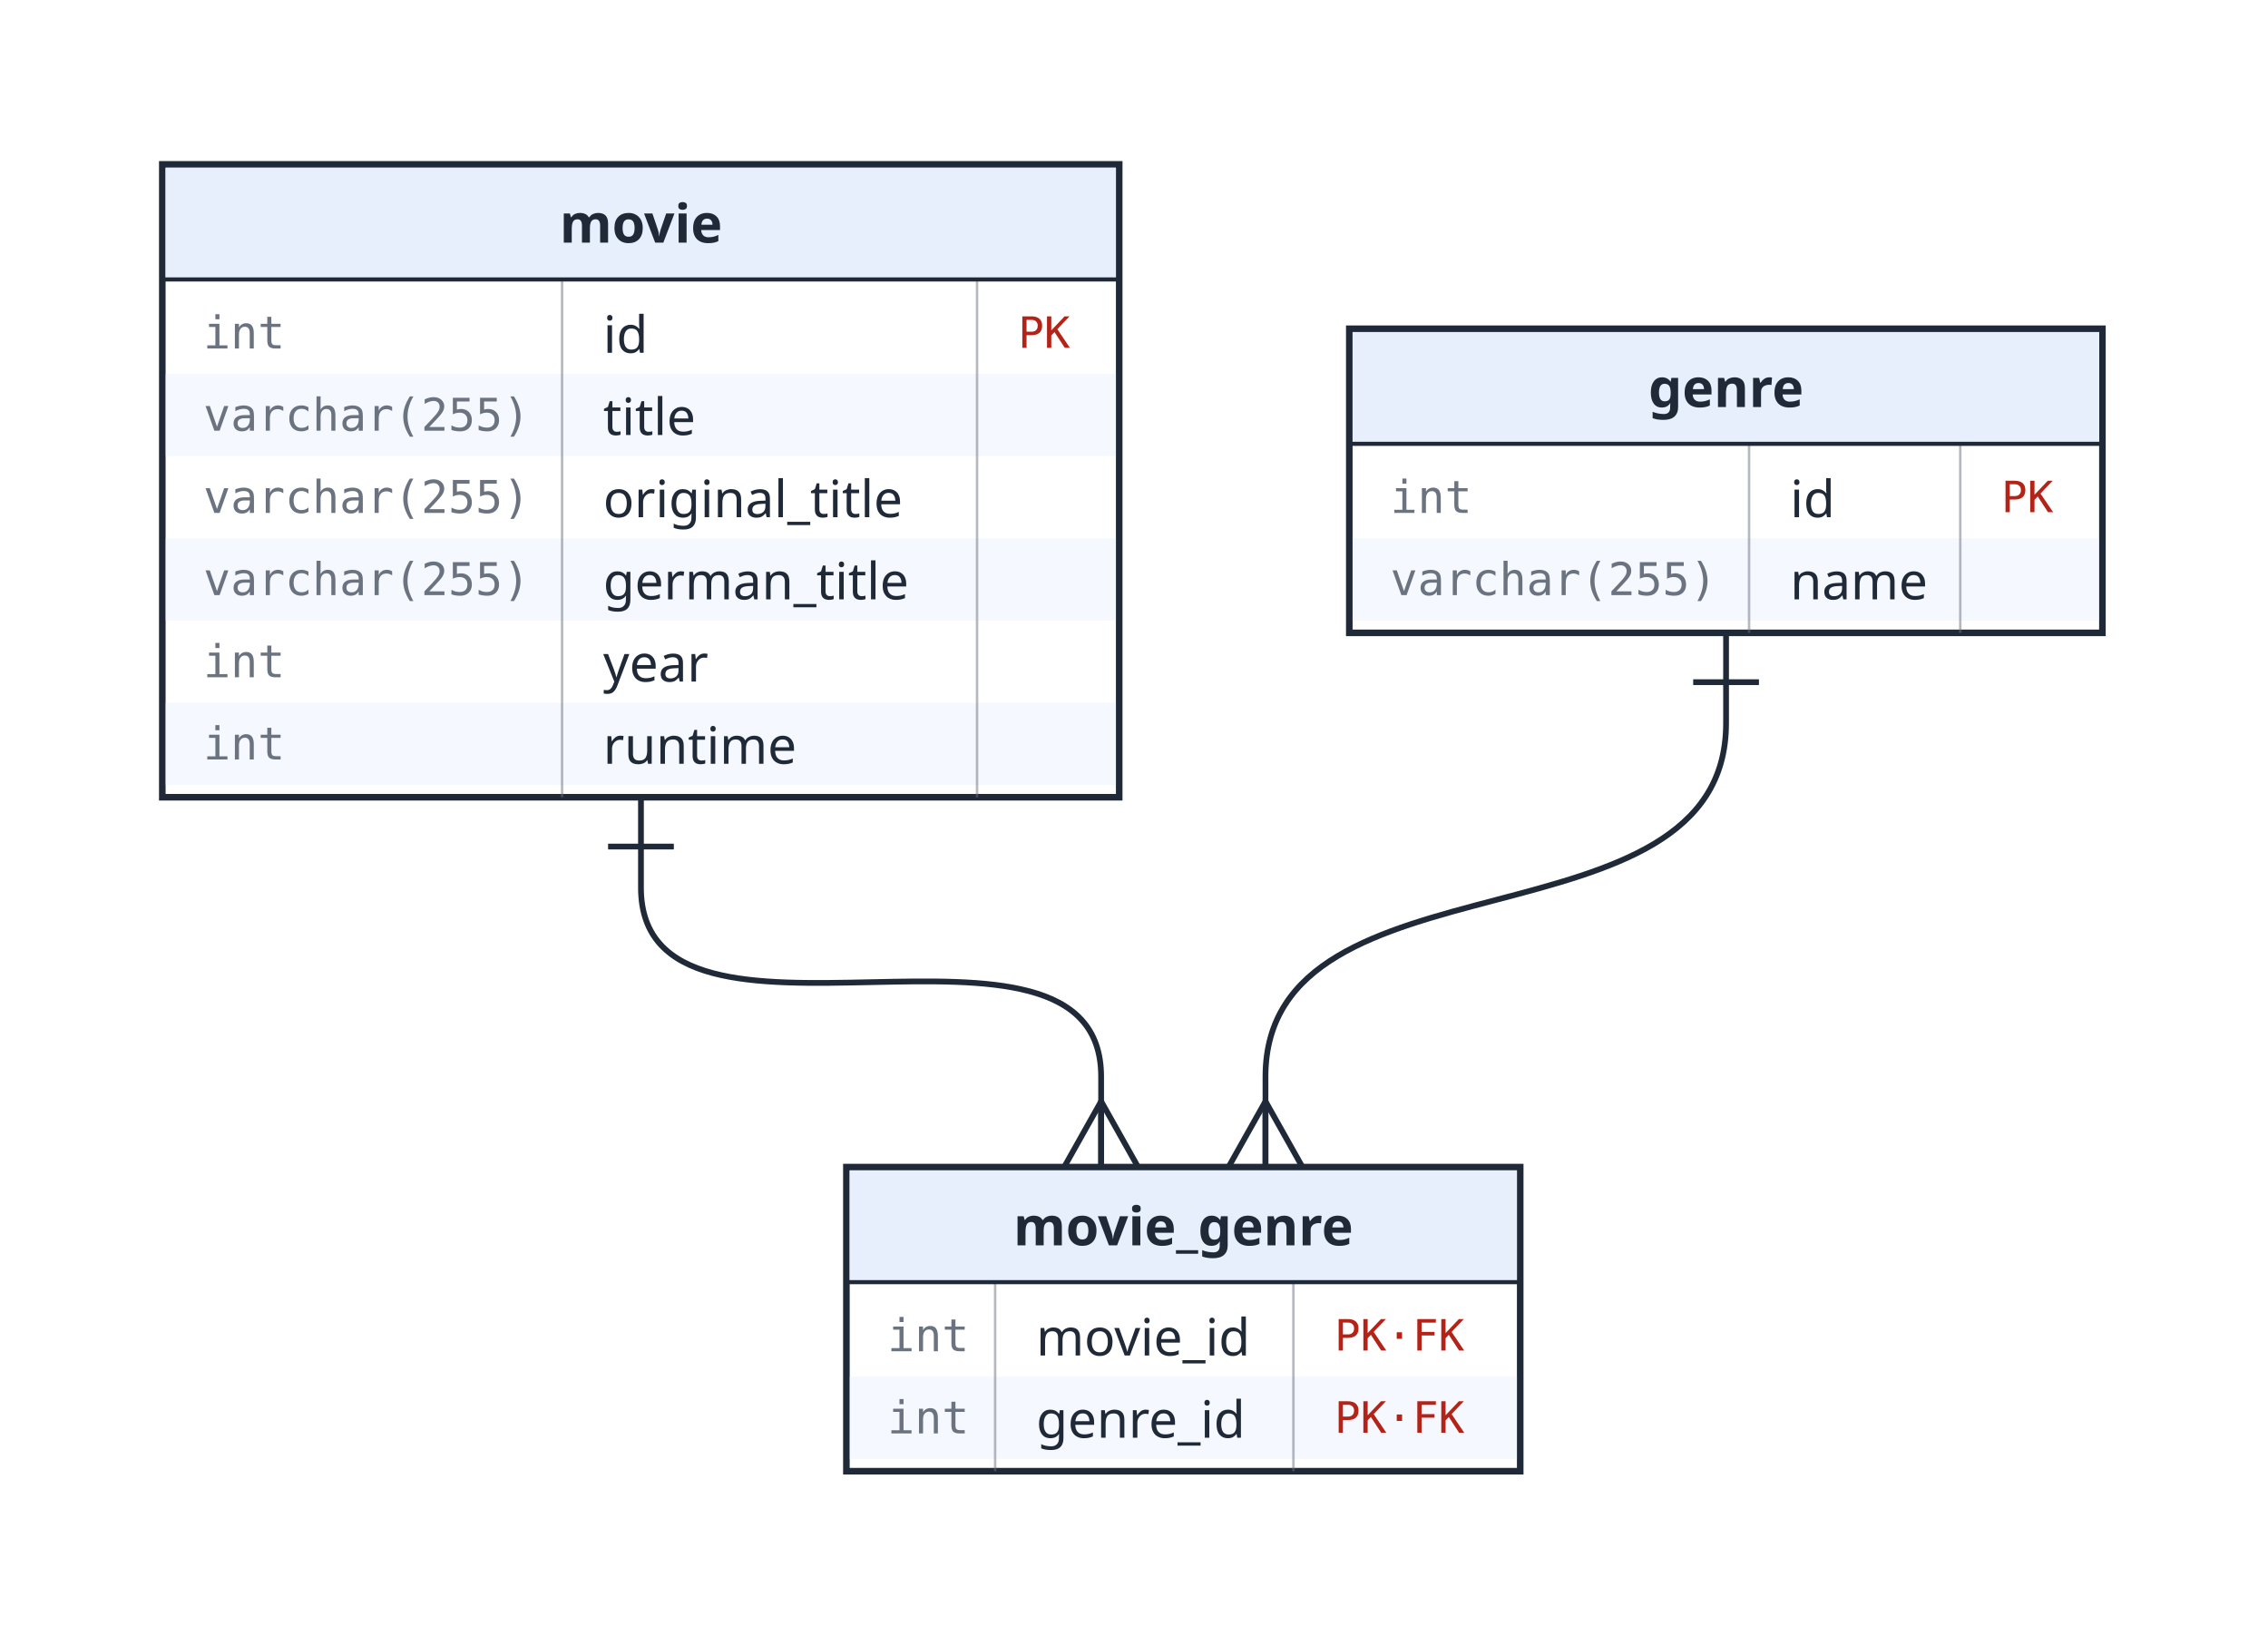
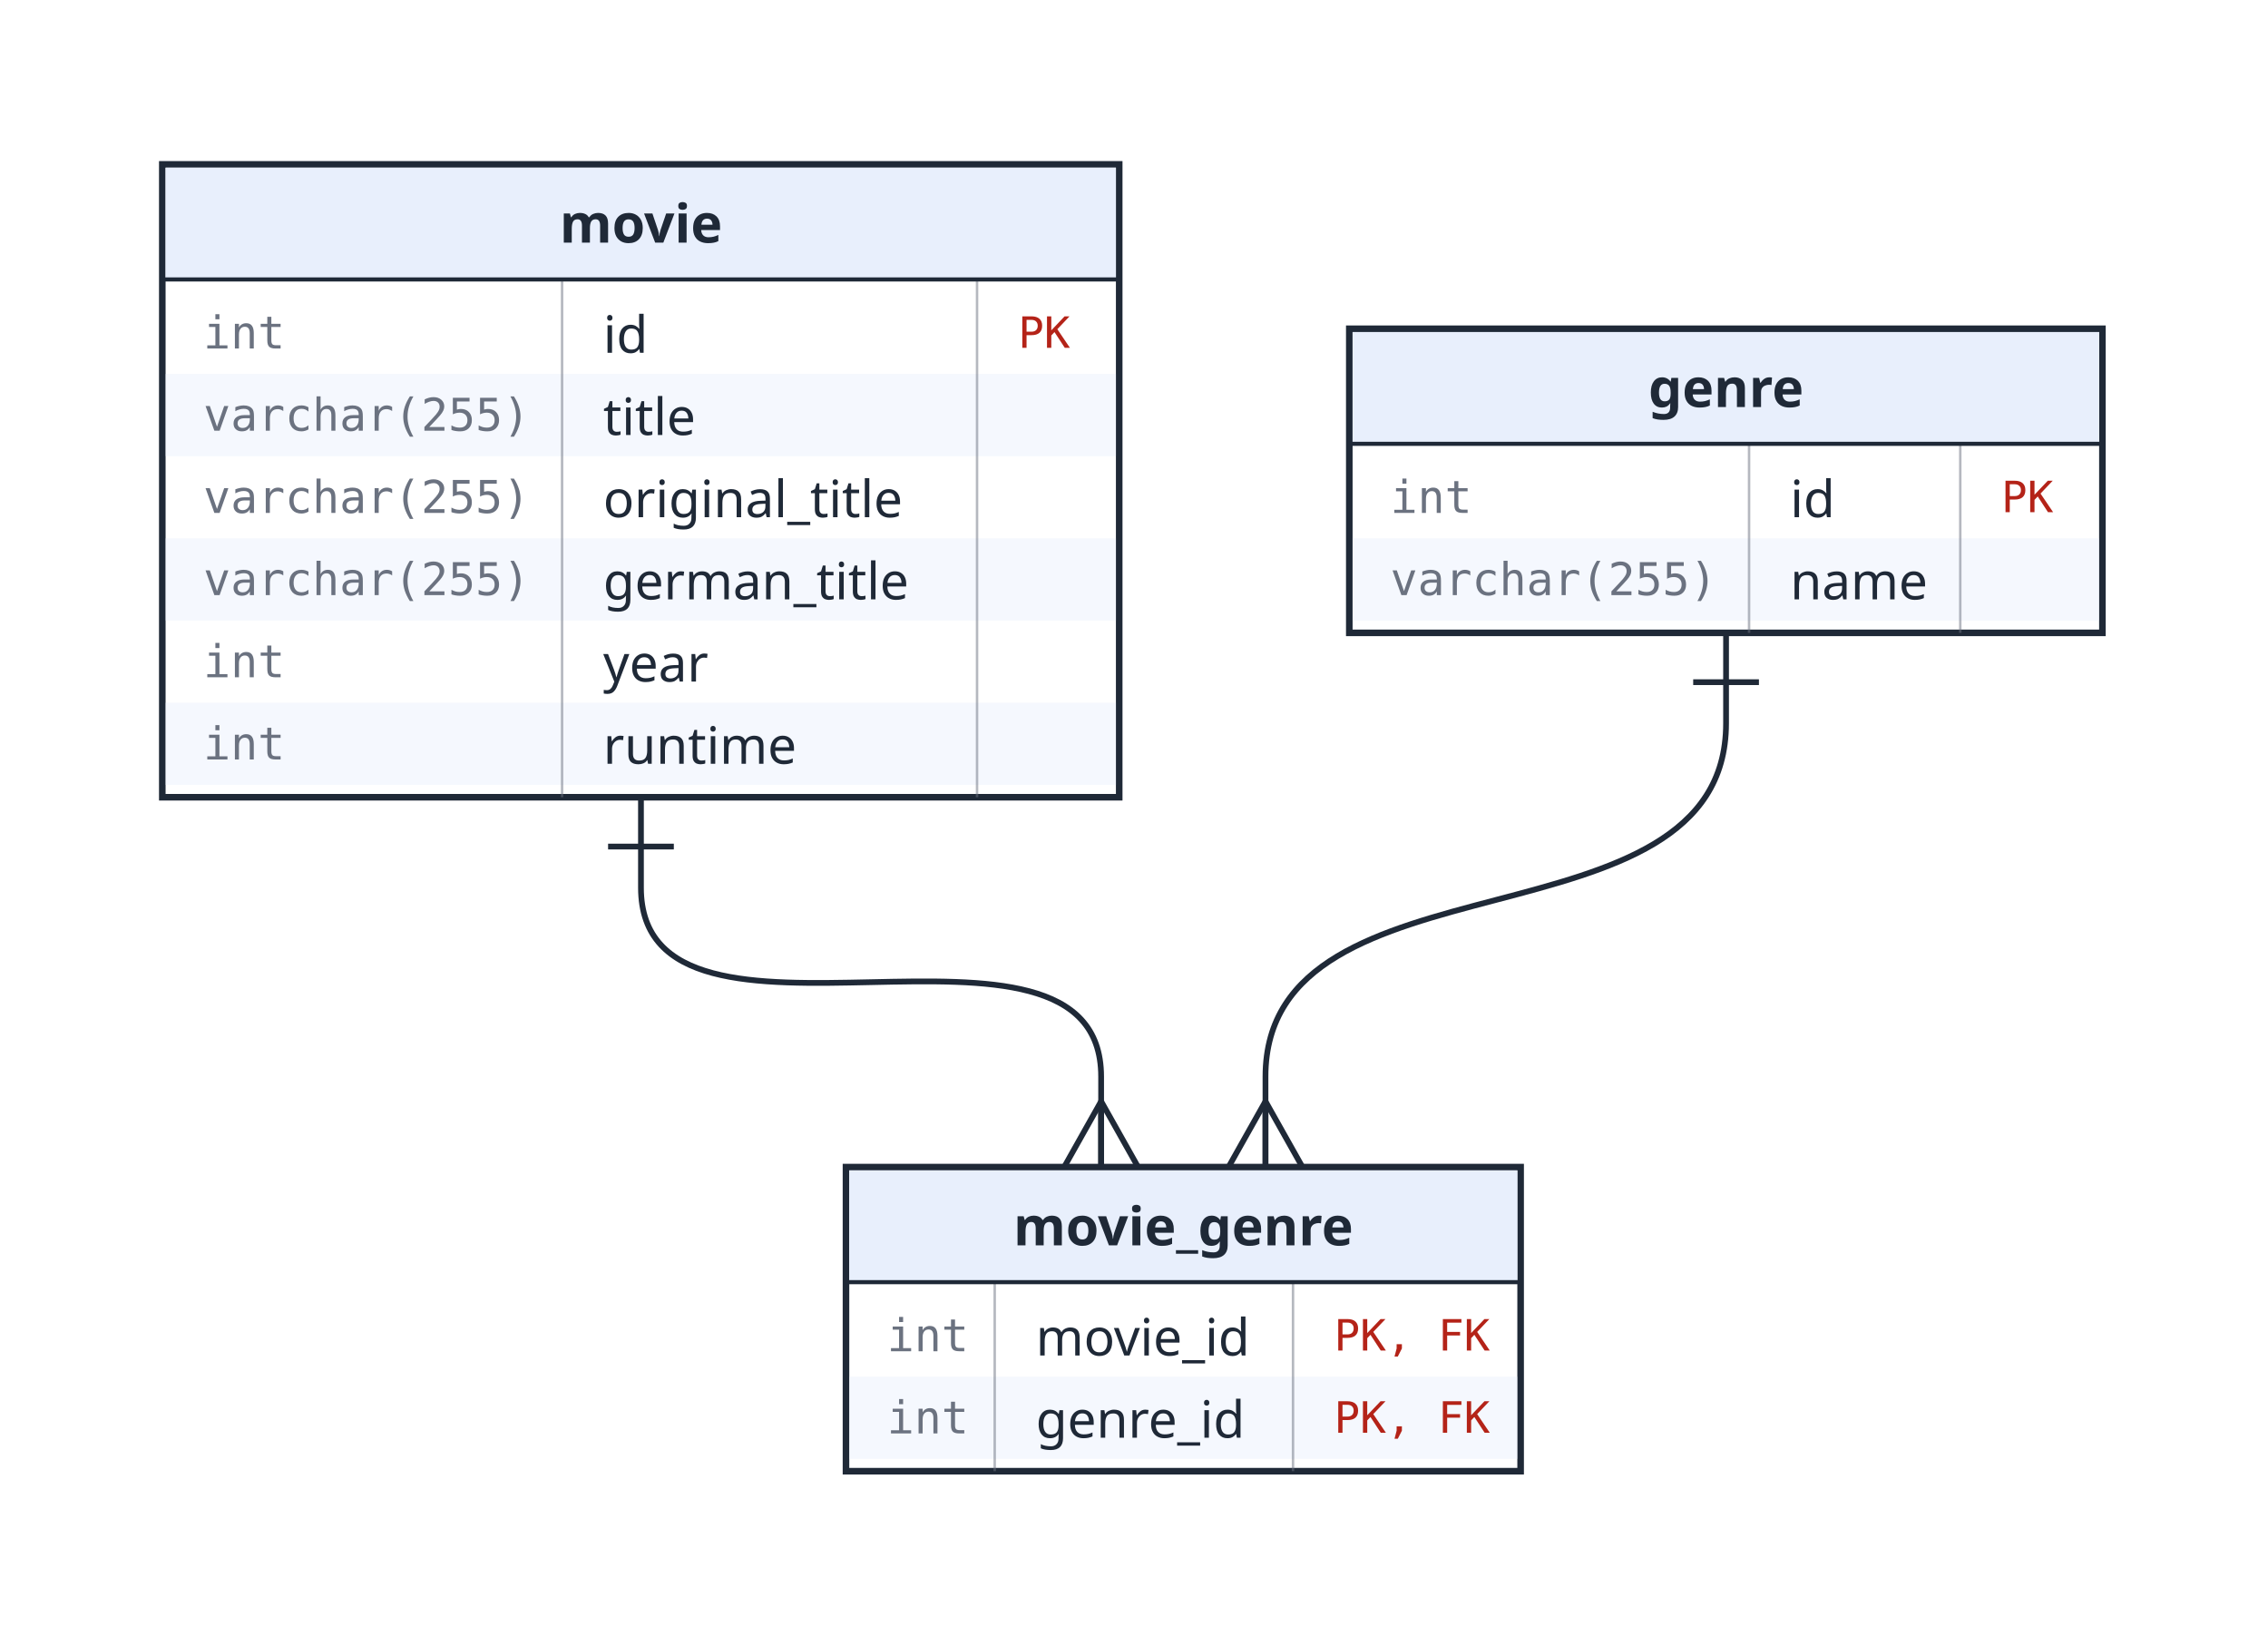
<svg xmlns="http://www.w3.org/2000/svg" class="er-diagram" viewBox="-288 -40 552 398" width="552" height="398" role="img" aria-label="Tabellen (Krähenfuß)">
  <style>
    .er-diagram .ln{stroke:var(--er-muted,#6b7280);stroke-width:1.3;fill:none}
    .er-diagram .ent{fill:var(--er-shape,#fff);stroke:var(--er-ink,#1f2937);stroke-width:1.8}
    .er-diagram .rel{fill:var(--er-pen-soft,#e8effc);stroke:var(--er-pen,#2b5fb4);stroke-width:1.6}
    .er-diagram .att{fill:var(--er-shape,#fff);stroke:var(--er-muted,#6b7280);stroke-width:1.2}
    .er-diagram .att.key{stroke:var(--er-red,#b42318)}
    .er-diagram .t{font-family:"IBM Plex Sans",system-ui,sans-serif;font-size:13px;fill:var(--er-ink,#1f2937);dominant-baseline:central;text-anchor:middle}
    .er-diagram .te{font-weight:600}
    .er-diagram .tr{fill:var(--er-pen,#2b5fb4);font-weight:500}
    .er-diagram .tk{fill:var(--er-red,#b42318)}
    .er-diagram .card{font-family:"IBM Plex Mono",monospace;font-size:13px;font-weight:500;fill:var(--er-pen,#2b5fb4);text-anchor:middle;dominant-baseline:central}
    .er-diagram .box{fill:var(--er-shape,#fff);stroke:var(--er-ink,#1f2937);stroke-width:1.6}
    .er-diagram .boxhead{fill:var(--er-pen-soft,#e8effc)}
    .er-diagram .cfl{stroke:var(--er-ink,#1f2937);stroke-width:1.4;fill:none}
    .er-diagram .row{font-family:"IBM Plex Sans",system-ui,sans-serif;font-size:12.5px;fill:var(--er-ink,#1f2937);dominant-baseline:central}
    .er-diagram .tag{font-family:"IBM Plex Mono",monospace;font-size:10.5px;font-weight:500;fill:var(--er-pen,#2b5fb4);dominant-baseline:central}
    .er-diagram .tag.pk{fill:var(--er-red,#b42318)}
    .er-diagram .typ{font-family:"IBM Plex Mono",monospace;font-size:11px;fill:var(--er-muted,#6b7280);dominant-baseline:central}
    .er-diagram .zebra{fill:var(--er-pen-soft,#e8effc);opacity:.45}
    .er-diagram .colrule{stroke:var(--er-muted,#6b7280);stroke-width:.6;opacity:.5}
    .er-diagram .lbl{font-family:"IBM Plex Sans",system-ui,sans-serif;font-size:12px;fill:var(--er-pen,#2b5fb4);font-style:italic;text-anchor:middle;dominant-baseline:central;paint-order:stroke;stroke:var(--er-paper,#fff);stroke-width:5px}</style>
  <path class="cfl" d="M-20.0,244.0 L-20.0,222.0 C-20.0,173.6 -132.0,224.4 -132.0,176.0 L-132.0,154.0" />
  <line class="cfl" x1="-20.0" y1="228.0" x2="-29.0" y2="244.0" />
  <line class="cfl" x1="-20.0" y1="228.0" x2="-20.0" y2="244.0" />
  <line class="cfl" x1="-20.0" y1="228.0" x2="-11.0" y2="244.0" />
  <line class="cfl" x1="-140.0" y1="166.0" x2="-124.0" y2="166.0" />
  <path class="cfl" d="M20.0,244.0 L20.0,222.0 C20.0,165.5 132.1,192.5 132.1,136.0 L132.1,114.0" />
  <line class="cfl" x1="20.0" y1="228.0" x2="11.0" y2="244.0" />
  <line class="cfl" x1="20.0" y1="228.0" x2="20.0" y2="244.0" />
  <line class="cfl" x1="20.0" y1="228.0" x2="29.0" y2="244.0" />
  <line class="cfl" x1="124.1" y1="126.0" x2="140.1" y2="126.0" />
  <g class="node" data-id="T:movie" transform="translate(-132.0,77.0)">
    <rect class="box" x="-116.5" y="-77.0" width="232.9" height="154.0" />
    <rect class="boxhead" x="-115.7" y="-76.2" width="231.3" height="27.2" />
    <rect class="zebra" x="-115.7" y="-26.0" width="231.3" height="20.0" />
    <rect class="zebra" x="-115.7" y="14.0" width="231.3" height="20.0" />
    <rect class="zebra" x="-115.7" y="54.0" width="231.3" height="20.0" />
    <line class="colrule" x1="-19.2" y1="-49.0" x2="-19.2" y2="77.0" />
    <line class="colrule" x1="81.8" y1="-49.0" x2="81.8" y2="77.0" />
    <line x1="-116.5" y1="-49.0" x2="116.5" y2="-49.0" stroke="var(--er-ink,#1f2937)" stroke-width="1" />
    <text class="t te" x="0" y="-63.0">movie</text>
    <text class="typ" x="-106.5" y="-36.0">int</text>
    <text class="row" x="-9.2" y="-36.0">id</text>
    <text class="tag pk" x="91.8" y="-36.0">PK</text>
    <text class="typ" x="-106.5" y="-16.0">varchar(255)</text>
    <text class="row" x="-9.2" y="-16.0">title</text>
    <text class="typ" x="-106.5" y="4.0">varchar(255)</text>
    <text class="row" x="-9.2" y="4.0">original_title</text>
    <text class="typ" x="-106.5" y="24.0">varchar(255)</text>
    <text class="row" x="-9.2" y="24.0">german_title</text>
    <text class="typ" x="-106.5" y="44.0">int</text>
    <text class="row" x="-9.2" y="44.0">year</text>
    <text class="typ" x="-106.5" y="64.0">int</text>
    <text class="row" x="-9.2" y="64.0">runtime</text>
  </g>
  <g class="node" data-id="T:genre" transform="translate(132.1,77.0)">
    <rect class="box" x="-91.7" y="-37.0" width="183.3" height="74.0" />
    <rect class="boxhead" x="-90.9" y="-36.2" width="181.7" height="27.2" />
    <rect class="zebra" x="-90.9" y="14.0" width="181.7" height="20.0" />
    <line class="colrule" x1="5.6" y1="-9.0" x2="5.6" y2="37.0" />
    <line class="colrule" x1="57.0" y1="-9.0" x2="57.0" y2="37.0" />
    <line x1="-91.7" y1="-9.0" x2="91.7" y2="-9.0" stroke="var(--er-ink,#1f2937)" stroke-width="1" />
    <text class="t te" x="0" y="-23.0">genre</text>
    <text class="typ" x="-81.7" y="4.0">int</text>
    <text class="row" x="15.6" y="4.0">id</text>
    <text class="tag pk" x="67.0" y="4.0">PK</text>
    <text class="typ" x="-81.7" y="24.0">varchar(255)</text>
    <text class="row" x="15.6" y="24.0">name</text>
  </g>
  <g class="node" data-id="T:movie_genre" transform="translate(0.0,281.0)">
-     <rect class="box" x="-82.0" y="-37.0" width="164.0" height="74.0" />
-     <rect class="boxhead" x="-81.2" y="-36.2" width="162.4" height="27.2" />
-     <rect class="zebra" x="-81.2" y="14.0" width="162.4" height="20.0" />
-     <line class="colrule" x1="-45.8" y1="-9.0" x2="-45.8" y2="37.0" />
-     <line class="colrule" x1="26.8" y1="-9.0" x2="26.8" y2="37.0" />
-     <line x1="-82.0" y1="-9.0" x2="82.0" y2="-9.0" stroke="var(--er-ink,#1f2937)" stroke-width="1" />
+     <rect class="box" x="-82.1" y="-37.0" width="164.2" height="74.0" />
+     <rect class="boxhead" x="-81.3" y="-36.2" width="162.6" height="27.2" />
+     <rect class="zebra" x="-81.3" y="14.0" width="162.6" height="20.0" />
+     <line class="colrule" x1="-45.9" y1="-9.0" x2="-45.9" y2="37.0" />
+     <line class="colrule" x1="26.7" y1="-9.0" x2="26.7" y2="37.0" />
+     <line x1="-82.1" y1="-9.0" x2="82.1" y2="-9.0" stroke="var(--er-ink,#1f2937)" stroke-width="1" />
    <text class="t te" x="0" y="-23.0">movie_genre</text>
-     <text class="typ" x="-72.0" y="4.0">int</text>
-     <text class="row" x="-35.8" y="4.0">movie_id</text>
-     <text class="tag pk" x="36.8" y="4.0">PK·FK</text>
-     <text class="typ" x="-72.0" y="24.0">int</text>
-     <text class="row" x="-35.8" y="24.0">genre_id</text>
-     <text class="tag pk" x="36.8" y="24.0">PK·FK</text>
+     <text class="typ" x="-72.1" y="4.0">int</text>
+     <text class="row" x="-35.9" y="4.0">movie_id</text>
+     <text class="tag pk" x="36.7" y="4.0">PK, FK</text>
+     <text class="typ" x="-72.1" y="24.0">int</text>
+     <text class="row" x="-35.9" y="24.0">genre_id</text>
+     <text class="tag pk" x="36.7" y="24.0">PK, FK</text>
  </g>
</svg>
